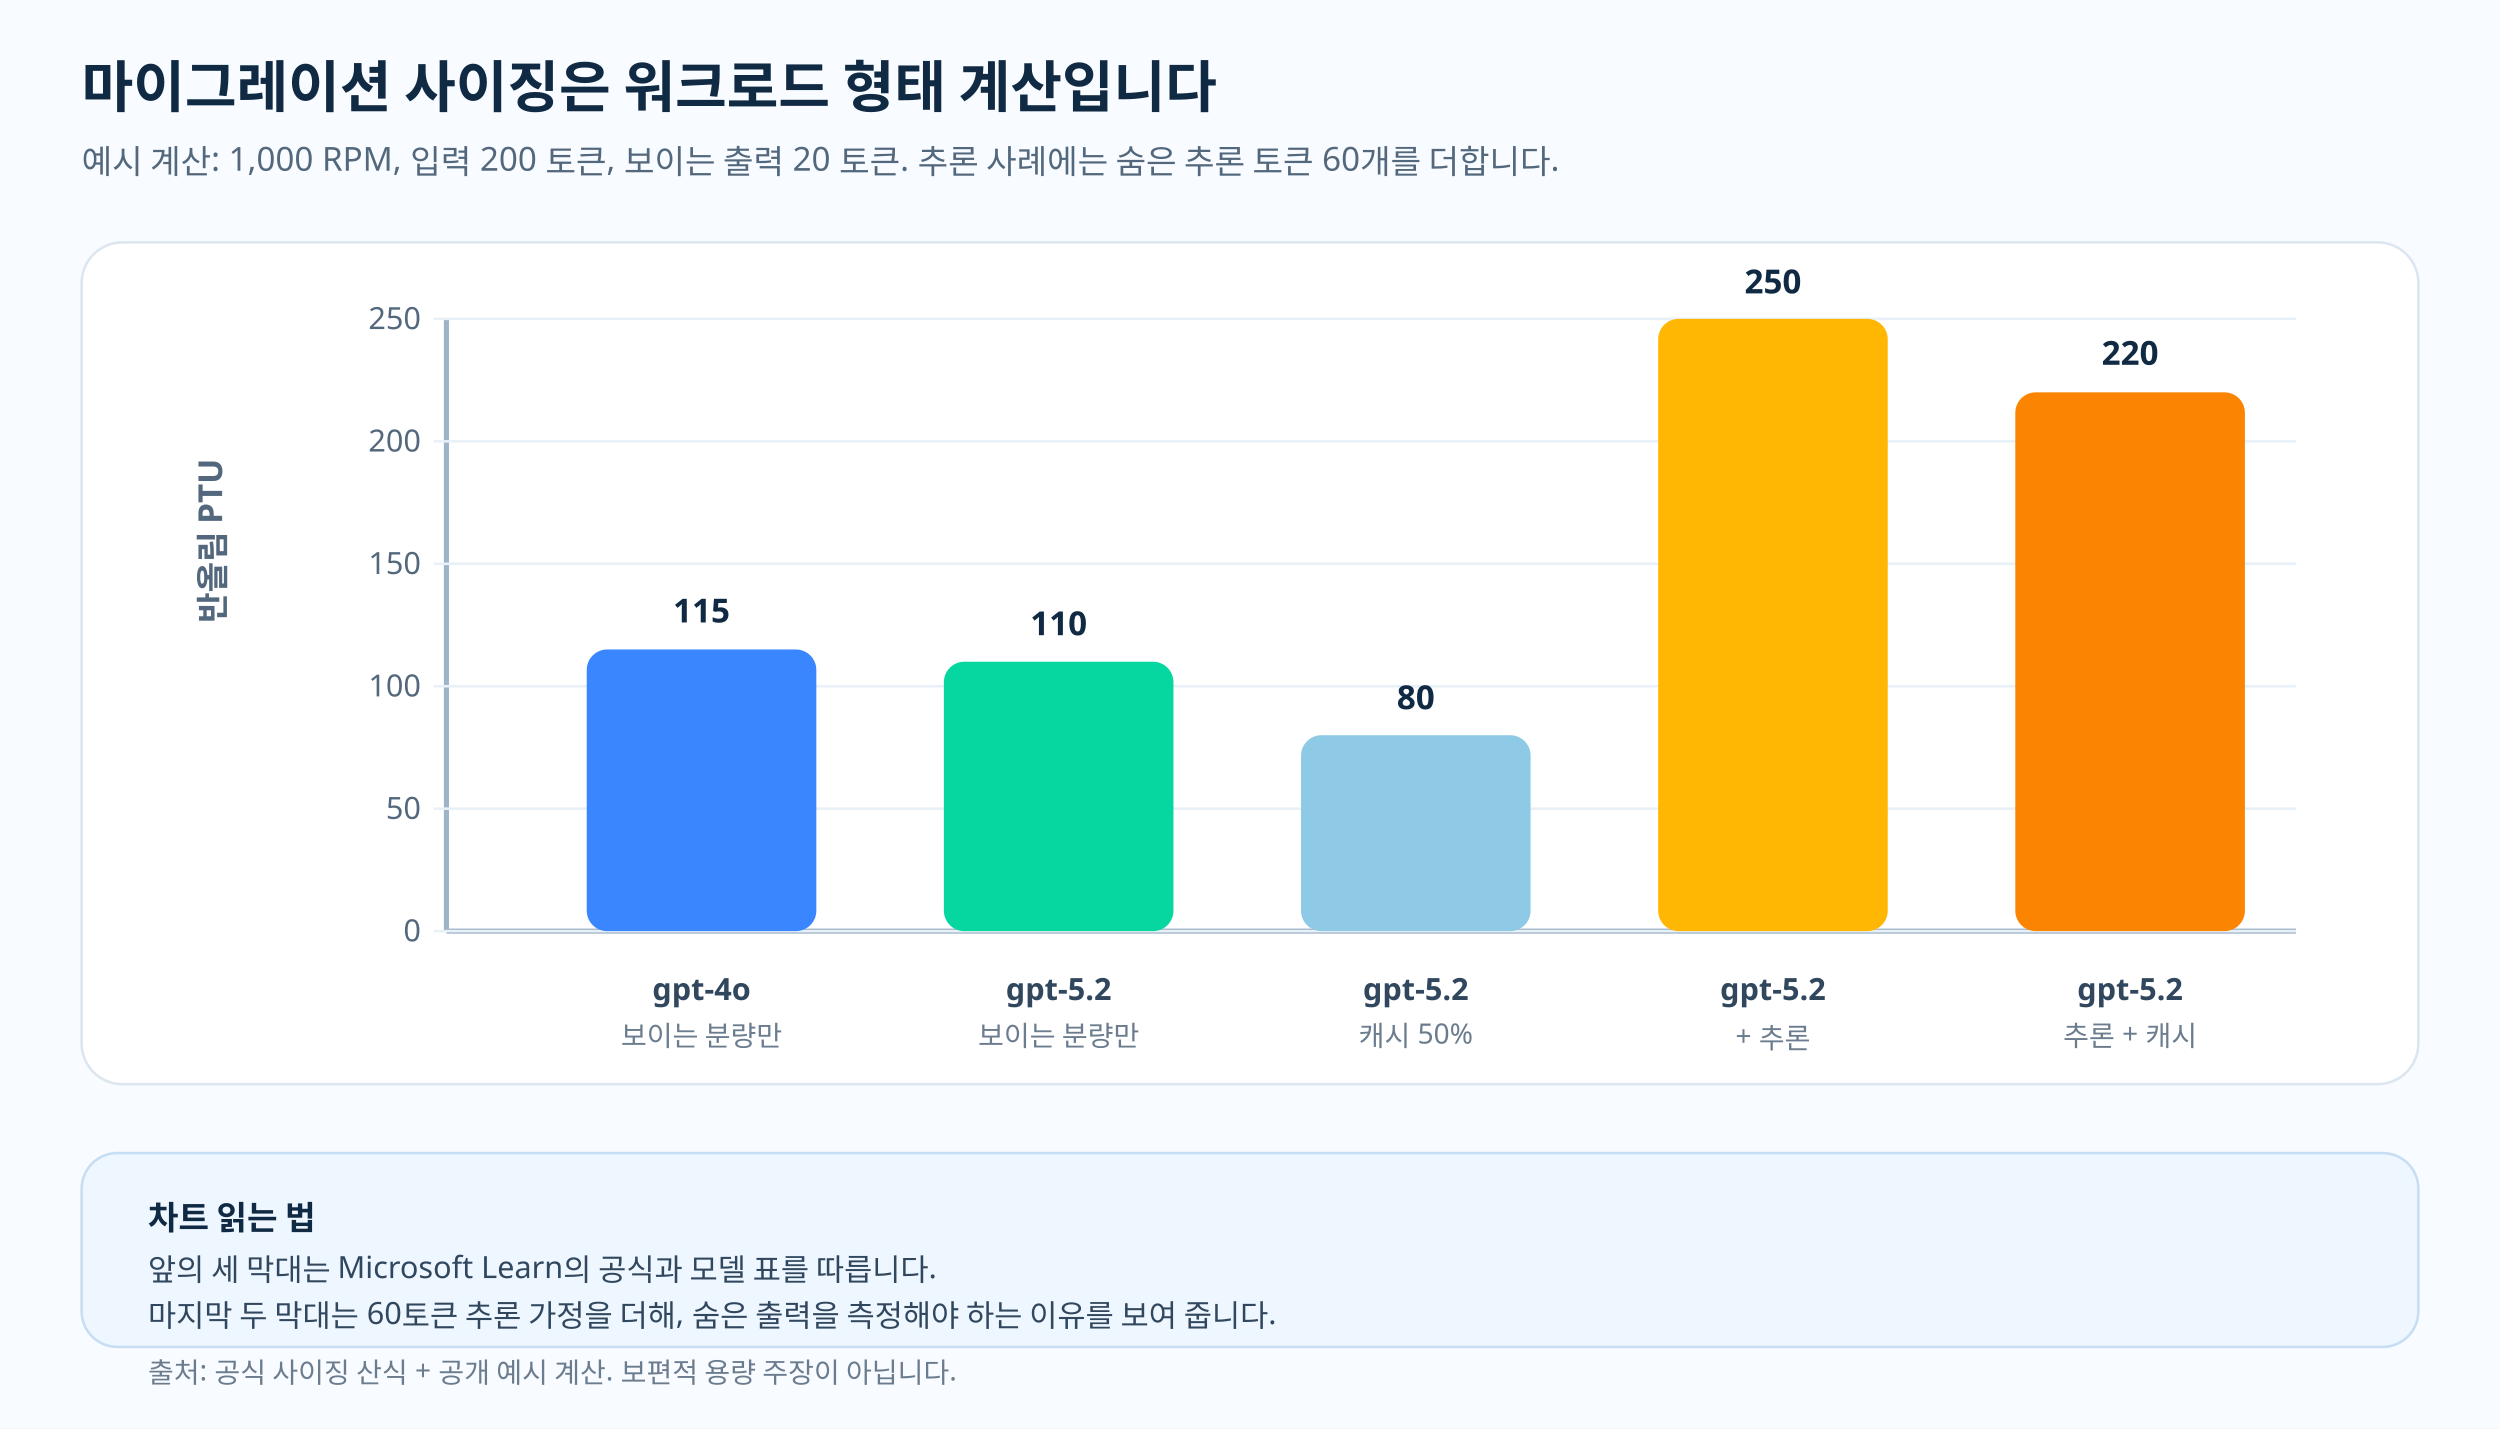
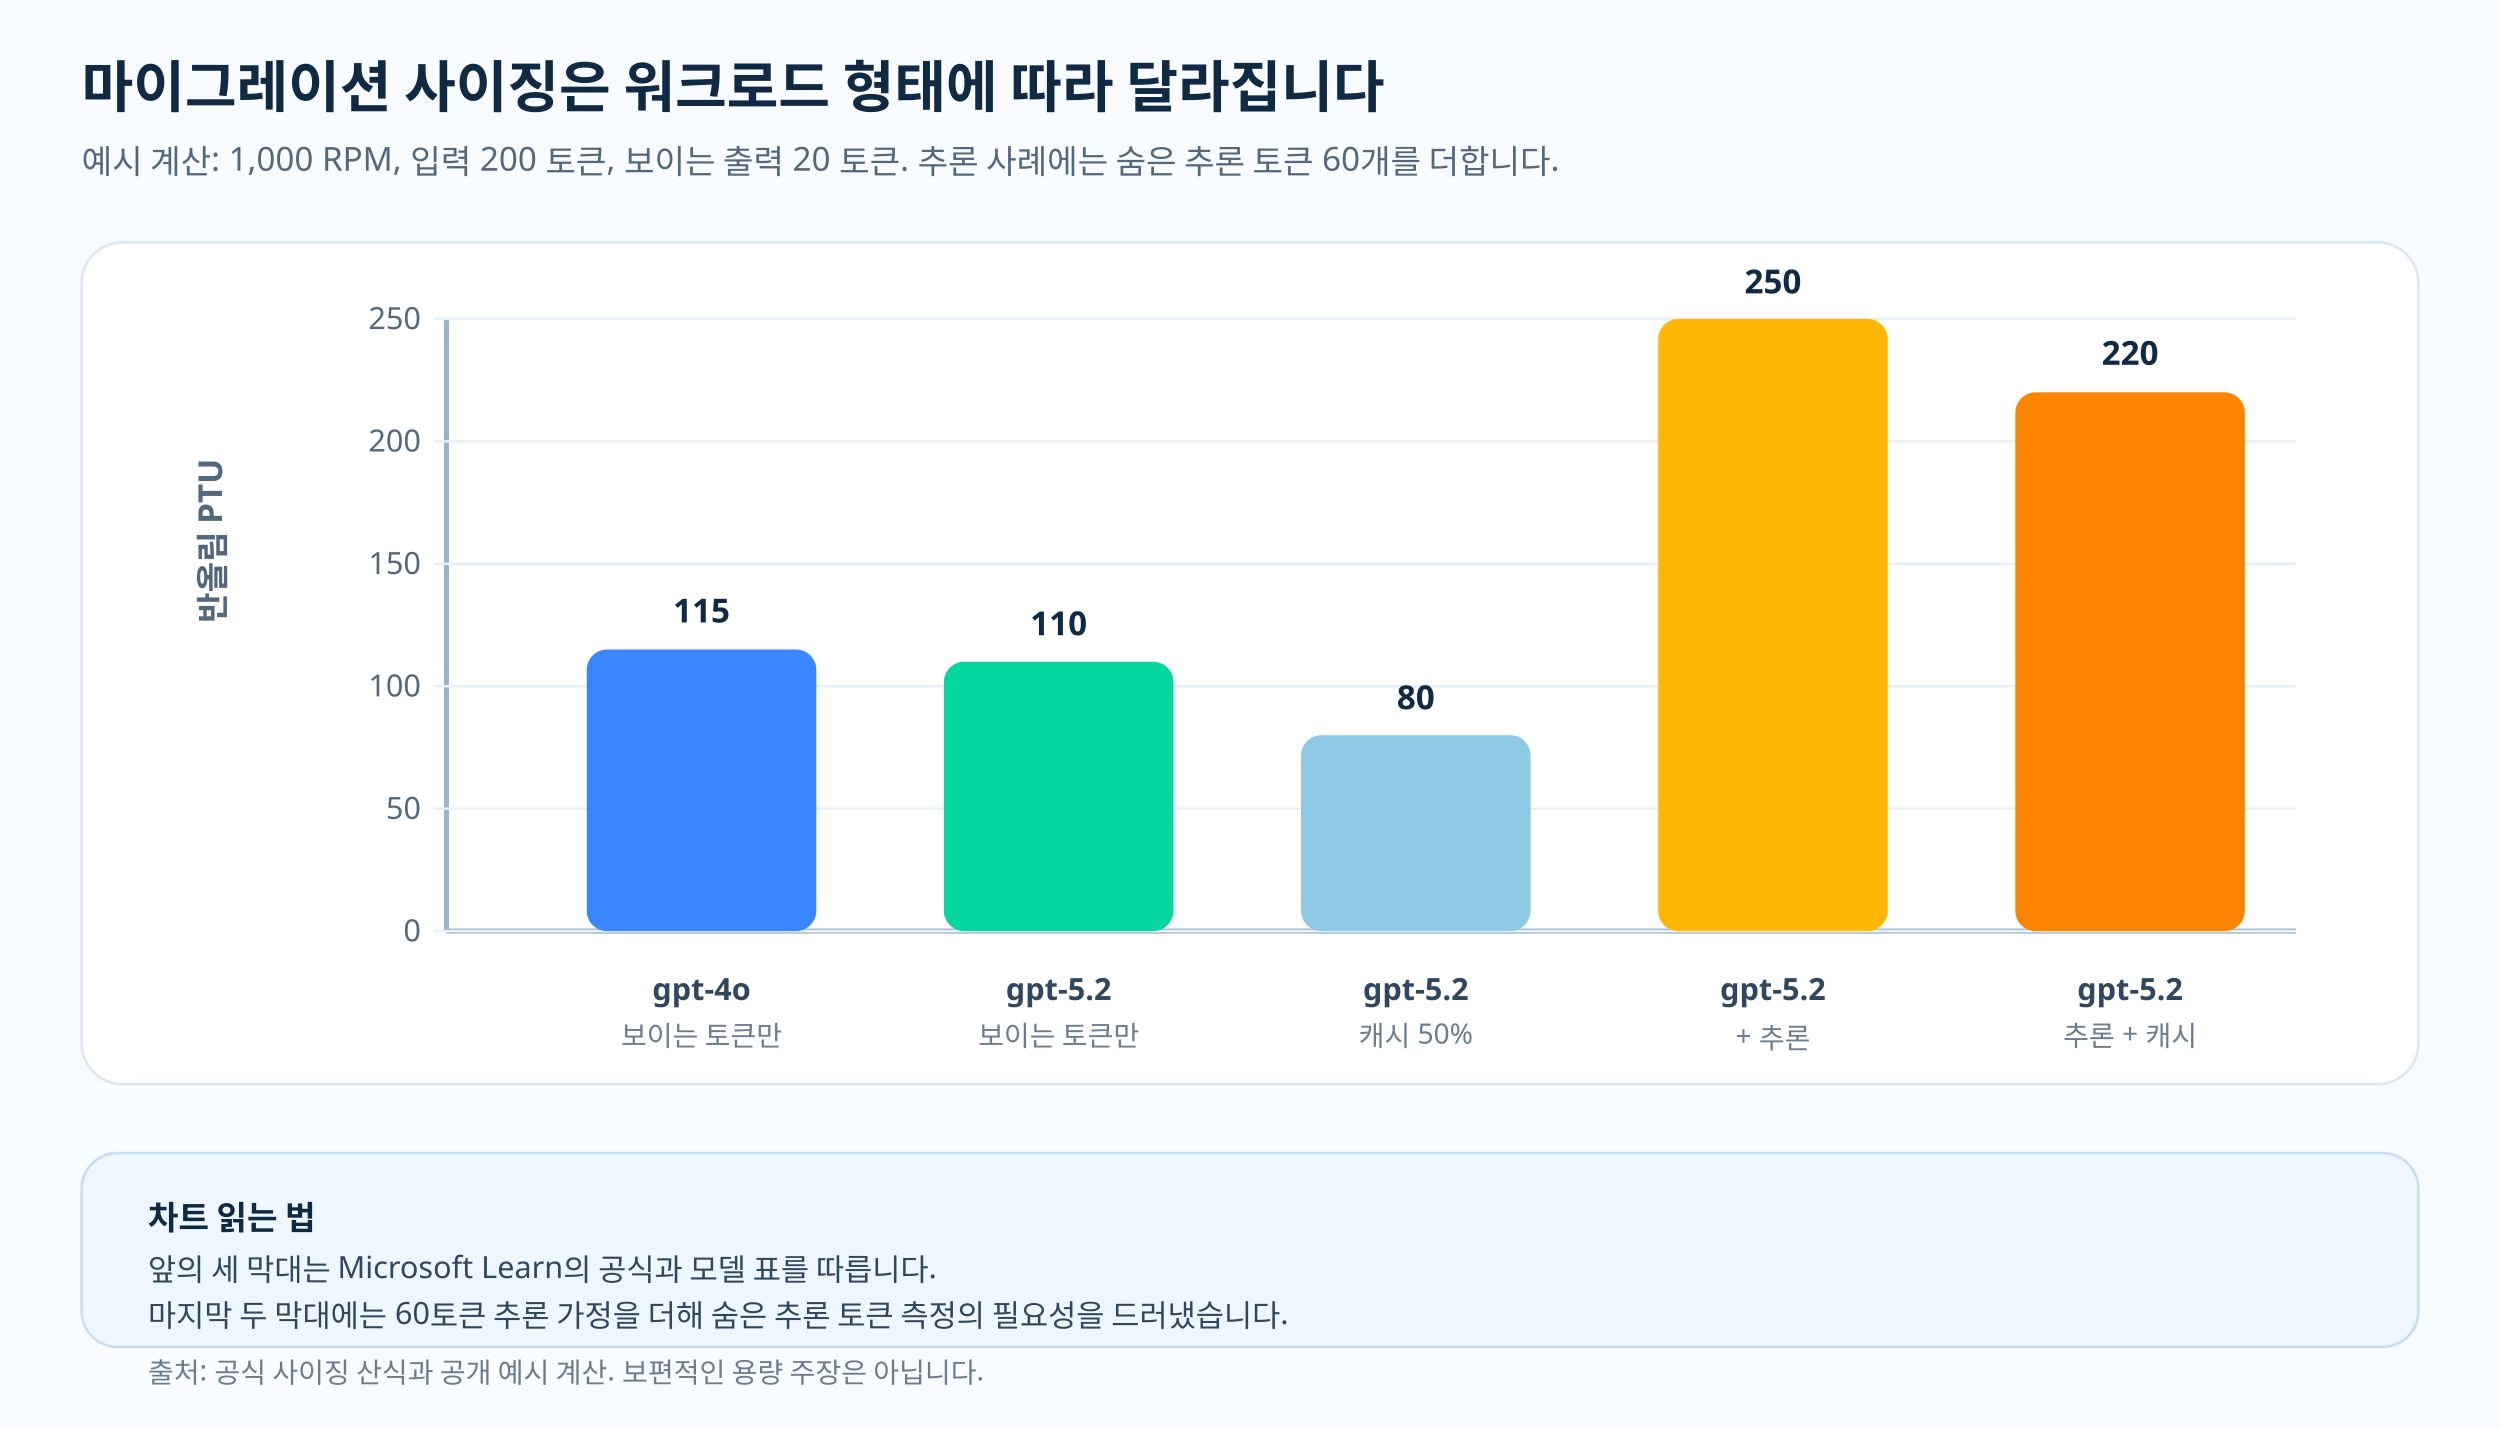
<svg xmlns="http://www.w3.org/2000/svg" role="img" aria-labelledby="title desc" viewBox="0 0 980 560">
  <rect width="980" height="560" fill="#f8fbff" />
-   <text x="32" y="42" font-family="Segoe UI, system-ui, sans-serif" font-size="22" font-weight="700" fill="#102a43">마이그레이션 사이징은 워크로드 형태 계산입니다</text>
+   <text x="32" y="42" font-family="Segoe UI, system-ui, sans-serif" font-size="22" font-weight="700" fill="#102a43">마이그레이션 사이징은 워크로드 형태에 따라 달라집니다</text>
  <text x="32" y="68" font-family="Segoe UI, system-ui, sans-serif" font-size="13" fill="#53687c">예시 계산: 1,000 RPM, 입력 200 토큰, 보이는 출력 20 토큰. 추론 사례에는 숨은 추론 토큰 60개를 더합니다.</text>
  <rect x="32" y="95" width="916" height="330" rx="16" fill="#fff" stroke="#dce6f0" />
  <line x1="175" y1="365" x2="900" y2="365" stroke="#9fb3c8" stroke-width="2" />
  <line x1="175" y1="125" x2="175" y2="365" stroke="#9fb3c8" stroke-width="2" />
  <g font-family="Segoe UI, system-ui, sans-serif" font-size="12" fill="#53687c" text-anchor="end">
    <line x1="170" y1="365" x2="900" y2="365" stroke="#e8f0f8" />
    <text x="165" y="369">0</text>
    <line x1="170" y1="317" x2="900" y2="317" stroke="#e8f0f8" />
    <text x="165" y="321">50</text>
    <line x1="170" y1="269" x2="900" y2="269" stroke="#e8f0f8" />
    <text x="165" y="273">100</text>
    <line x1="170" y1="221" x2="900" y2="221" stroke="#e8f0f8" />
    <text x="165" y="225">150</text>
    <line x1="170" y1="173" x2="900" y2="173" stroke="#e8f0f8" />
    <text x="165" y="177">200</text>
    <line x1="170" y1="125" x2="900" y2="125" stroke="#e8f0f8" />
    <text x="165" y="129">250</text>
  </g>
  <text x="88" y="212" transform="rotate(-90 88 212)" text-anchor="middle" font-family="Segoe UI, system-ui, sans-serif" font-size="13" font-weight="700" fill="#53687c">반올림 PTU</text>
  <g font-family="Segoe UI, system-ui, sans-serif">
    <rect x="230" y="254.6" width="90" height="110.4" rx="8" fill="#3a86ff" />
    <text x="275" y="244" text-anchor="middle" font-size="13" font-weight="700" fill="#102a43">115</text>
    <text x="275" y="392" text-anchor="middle" font-size="12" font-weight="700" fill="#31475e">gpt-4o</text>
-     <text x="275" y="410" text-anchor="middle" font-size="11" fill="#6b7c8e">보이는 분량만</text>
+     <text x="275" y="410" text-anchor="middle" font-size="11" fill="#6b7c8e">보이는 토큰만</text>
    <rect x="370" y="259.4" width="90" height="105.6" rx="8" fill="#06d6a0" />
    <text x="415" y="249" text-anchor="middle" font-size="13" font-weight="700" fill="#102a43">110</text>
    <text x="415" y="392" text-anchor="middle" font-size="12" font-weight="700" fill="#31475e">gpt-5.2</text>
-     <text x="415" y="410" text-anchor="middle" font-size="11" fill="#6b7c8e">보이는 분량만</text>
+     <text x="415" y="410" text-anchor="middle" font-size="11" fill="#6b7c8e">보이는 토큰만</text>
    <rect x="510" y="288.2" width="90" height="76.8" rx="8" fill="#8ecae6" />
    <text x="555" y="278" text-anchor="middle" font-size="13" font-weight="700" fill="#102a43">80</text>
    <text x="555" y="392" text-anchor="middle" font-size="12" font-weight="700" fill="#31475e">gpt-5.2</text>
    <text x="555" y="410" text-anchor="middle" font-size="11" fill="#6b7c8e">캐시 50%</text>
    <rect x="650" y="125" width="90" height="240" rx="8" fill="#ffb703" />
    <text x="695" y="115" text-anchor="middle" font-size="13" font-weight="700" fill="#102a43">250</text>
    <text x="695" y="392" text-anchor="middle" font-size="12" font-weight="700" fill="#31475e">gpt-5.2</text>
    <text x="695" y="410" text-anchor="middle" font-size="11" fill="#6b7c8e">+ 추론</text>
    <rect x="790" y="153.8" width="90" height="211.2" rx="8" fill="#fb8500" />
    <text x="835" y="143" text-anchor="middle" font-size="13" font-weight="700" fill="#102a43">220</text>
    <text x="835" y="392" text-anchor="middle" font-size="12" font-weight="700" fill="#31475e">gpt-5.2</text>
    <text x="835" y="410" text-anchor="middle" font-size="11" fill="#6b7c8e">추론 + 캐시</text>
  </g>
  <rect x="32" y="452" width="916" height="76" rx="14" fill="#eef7ff" stroke="#c7ddf3" />
  <text x="58" y="482" font-family="Segoe UI, system-ui, sans-serif" font-size="13" font-weight="700" fill="#102a43">차트 읽는 법</text>
  <text x="58" y="502" font-family="Segoe UI, system-ui, sans-serif" font-size="12" fill="#31475e">앞의 세 막대는 Microsoft Learn의 공식과 모델 표를 따릅니다.</text>
-   <text x="58" y="520" font-family="Segoe UI, system-ui, sans-serif" font-size="12" fill="#31475e">마지막 두 막대는 60토큰 추론 가정을 더해, 숨은 출력을 측정해야 하는 이유를 보여 줍니다.</text>
-   <text x="58" y="542" font-family="Segoe UI, system-ui, sans-serif" font-size="11" fill="#6b7c8e">출처: 공식 사이징 산식 + 공개 예시 계산. 보편적 용량 주장이 아닙니다.</text>
+   <text x="58" y="520" font-family="Segoe UI, system-ui, sans-serif" font-size="12" fill="#31475e">마지막 두 막대에는 60토큰 추론 가정을 더해 숨은 추론 토큰 측정의 필요성을 드러냈습니다.</text>
+   <text x="58" y="542" font-family="Segoe UI, system-ui, sans-serif" font-size="11" fill="#6b7c8e">출처: 공식 사이징 산식과 공개 예시 계산. 보편적인 용량 주장은 아닙니다.</text>
</svg>
